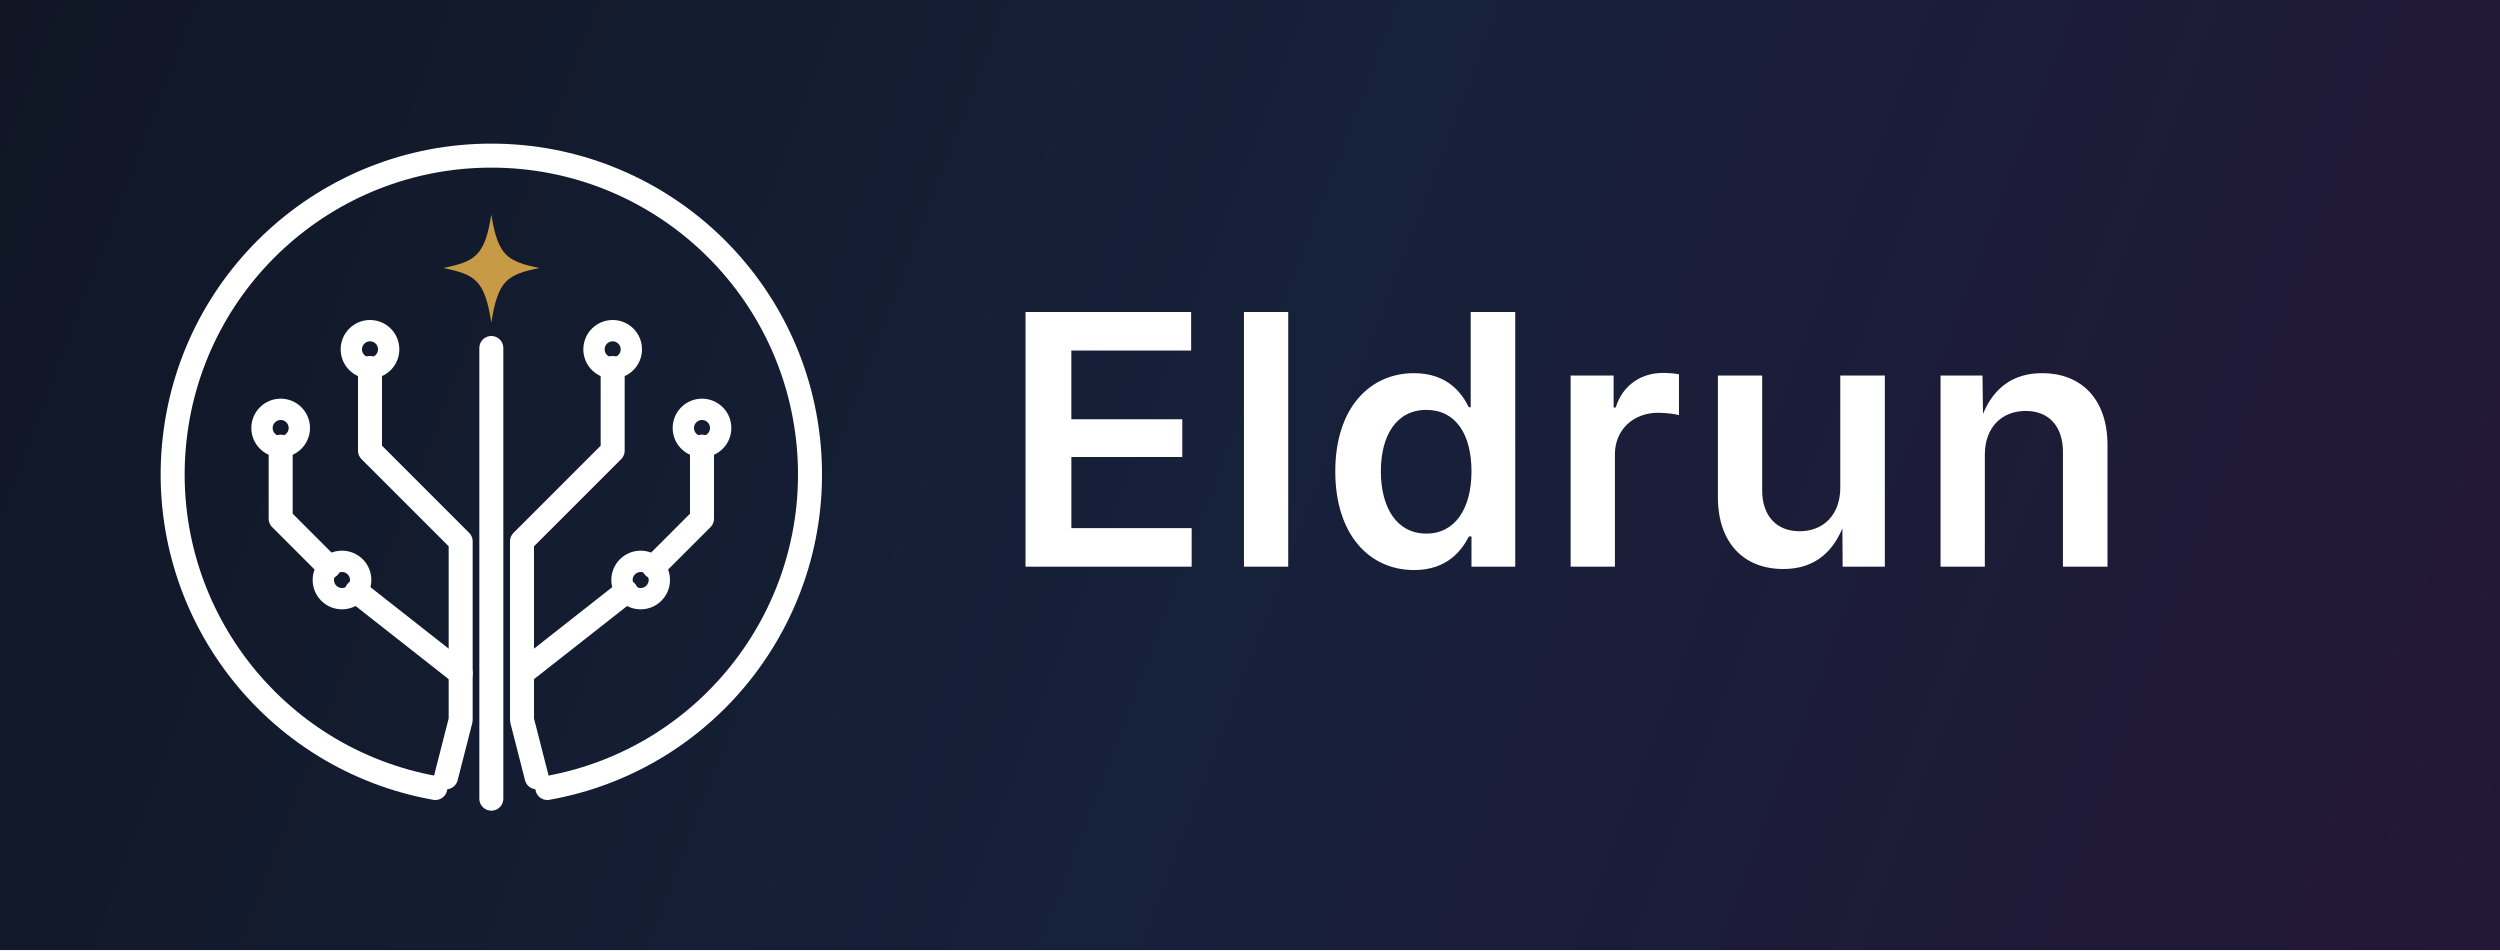
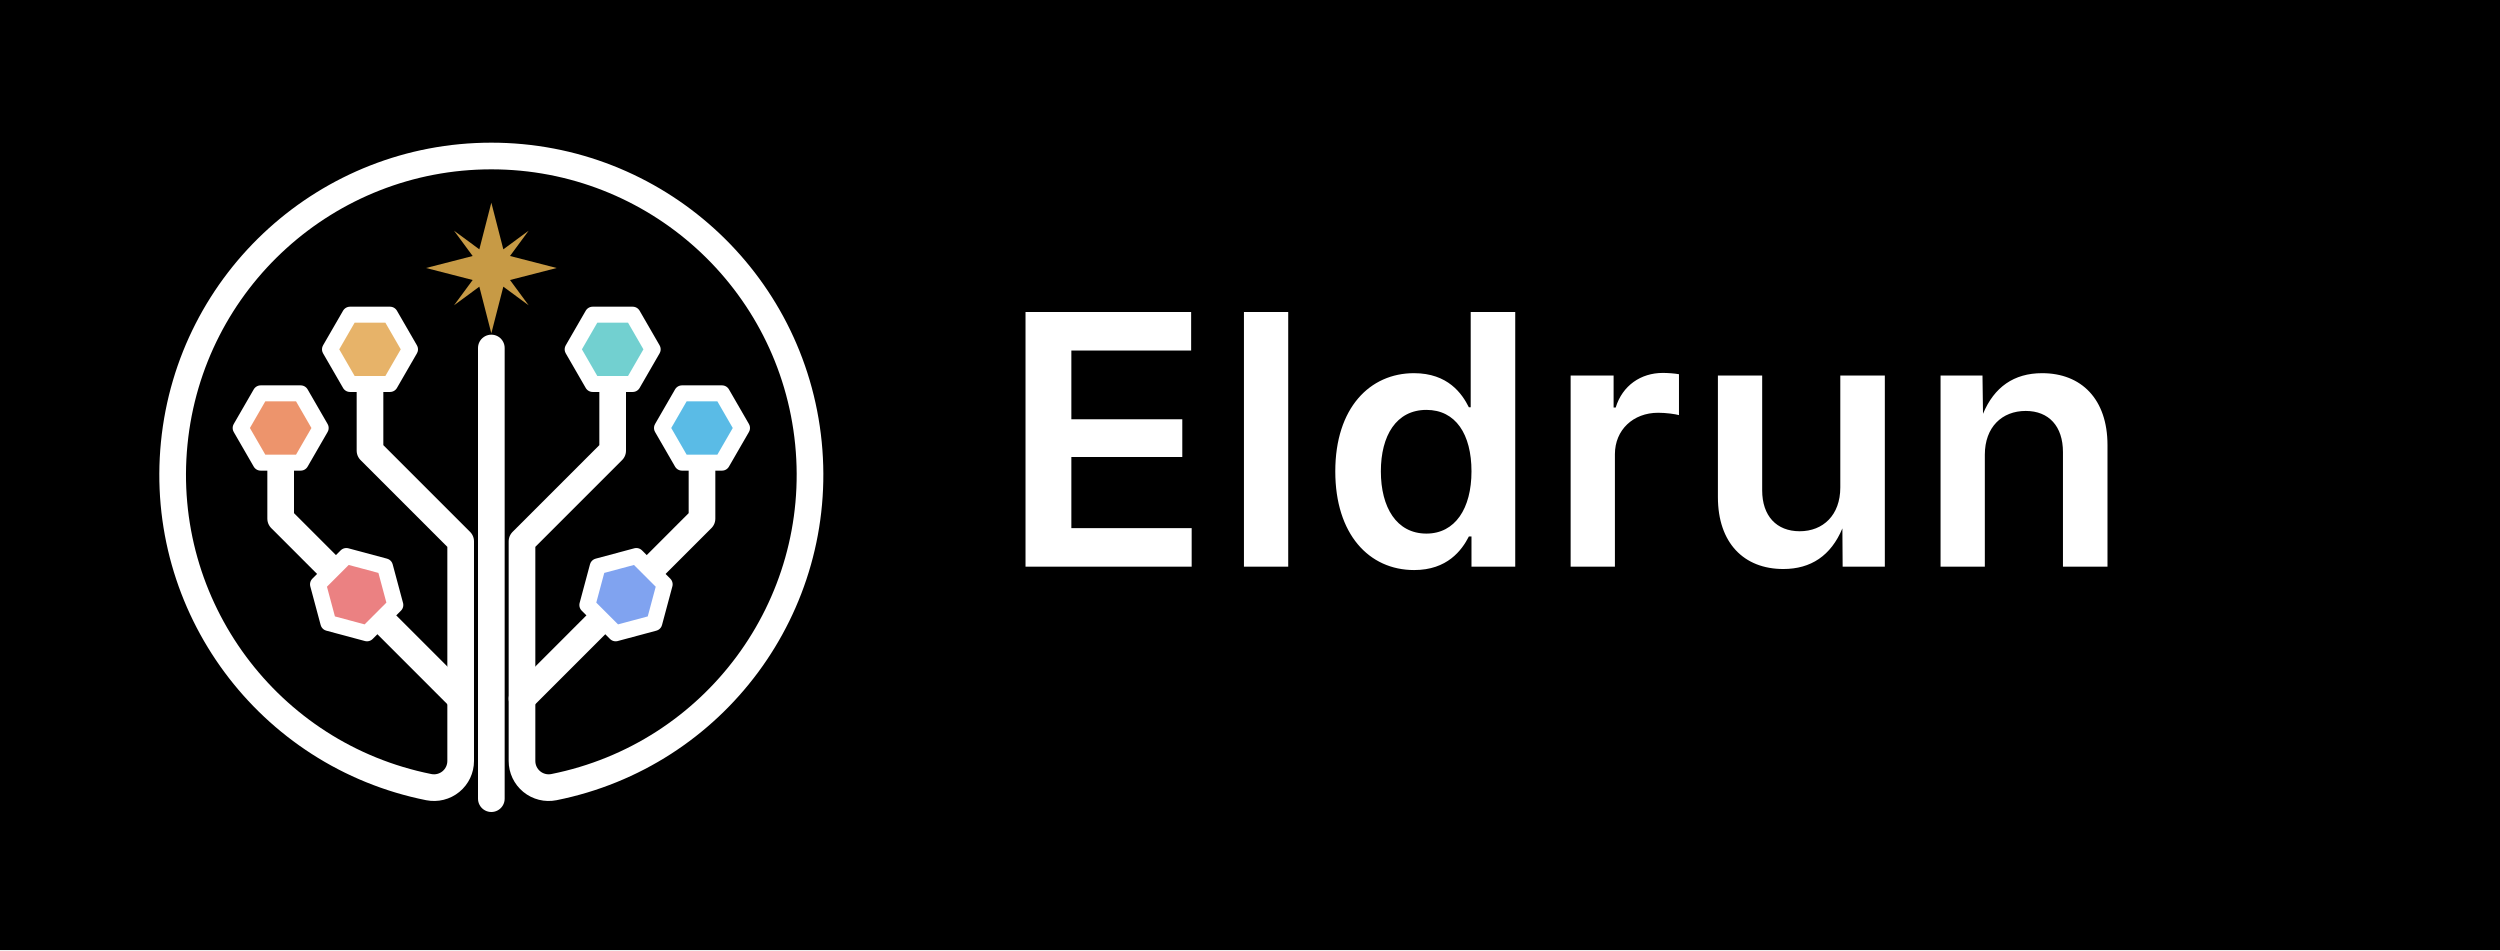
<svg xmlns="http://www.w3.org/2000/svg" width="150" height="57" viewBox="0 0 150 57" fill="none" role="img" aria-label="Eldrun">
-   <defs>
-     <linearGradient id="eldrun-coaster" x1="0" y1="0" x2="150" y2="57" gradientUnits="userSpaceOnUse">
-       <stop offset="0" stop-color="#101624" />
-       <stop offset="0.5" stop-color="#16213a" />
-       <stop offset="1" stop-color="#241735" />
-     </linearGradient>
-   </defs>
-   <rect x="0" y="0" width="150" height="57" fill="url(#eldrun-coaster)" />
+   <rect x="0" y="0" width="150" height="57" fill="#000000" />
  <g transform="translate(9,8) scale(0.08)">
    <g stroke="#FFFFFF" stroke-linecap="round" stroke-linejoin="round" fill="none">
-       <path d="M 214 491 A 239 239 0 1 1 298 491" stroke-width="18" />
-       <path d="M 256 161 L 256 499" stroke-width="18" />
-       <path d="M 165 176 L 165 238 L 233 306 L 233 440 L 222 483" stroke-width="18" />
-       <path d="M 98 235 L 98 289 L 134.1 325.1 M 155 343.7 L 233 405" stroke-width="18" />
-       <circle cx="165" cy="162" r="14" stroke-width="16" />
-       <circle cx="98" cy="221" r="14" stroke-width="16" />
-       <circle cx="144" cy="335" r="14" stroke-width="16" />
-       <path d="M 347 176 L 347 238 L 279 306 L 279 440 L 290 483" stroke-width="18" />
-       <path d="M 414 235 L 414 289 L 377.9 325.1 M 357 343.7 L 279 405" stroke-width="18" />
-       <circle cx="347" cy="162" r="14" stroke-width="16" />
-       <circle cx="414" cy="221" r="14" stroke-width="16" />
-       <circle cx="368" cy="335" r="14" stroke-width="16" />
+       <path d="M 165 190 L 165 238 L 233 306 L 233 470.74 A 20 20 0 0 1 209.07 490.35 A 239 239 0 1 1 302.93 490.35 A 20 20 0 0 1 279 470.74 L 279 306 L 347 238 L 347 190" stroke-width="20" />
+       <path d="M 256 161 L 256 499" stroke-width="20" />
+       <path d="M 98 249 L 98 289 L 135.2 326.2 M 174.8 365.8 L 233 424" stroke-width="20" />
+       <path d="M 195 162 L 180 187.98 L 150 187.98 L 135 162 L 150 136.02 L 180 136.02 Z" fill="#E7B369" stroke-width="12" />
+       <path d="M 128 221 L 113 246.98 L 83 246.98 L 68 221 L 83 195.02 L 113 195.02 Z" fill="#ED946C" stroke-width="12" />
+       <path d="M 183.98 353.76 L 162.76 374.98 L 133.79 367.21 L 126.02 338.24 L 147.24 317.02 L 176.21 324.79 Z" fill="#EB8182" stroke-width="12" />
+       <path d="M 414 249 L 414 289 L 376.8 326.2 M 337.2 365.8 L 279 424" stroke-width="20" />
+       <path d="M 377 162 L 362 187.98 L 332 187.98 L 317 162 L 332 136.02 L 362 136.02 Z" fill="#72D0D0" stroke-width="12" />
+       <path d="M 444 221 L 429 246.98 L 399 246.98 L 384 221 L 399 195.02 L 429 195.02 Z" fill="#5ABBE6" stroke-width="12" />
+       <path d="M 385.98 338.24 L 378.21 367.21 L 349.24 374.98 L 328.02 353.76 L 335.79 324.79 L 364.76 317.02 Z" fill="#80A3F0" stroke-width="12" />
    </g>
-     <path d="M 256 61 C 261 92 268 96 292 101 C 268 106 261 110 256 142 C 251 110 244 106 220 101 C 244 96 251 92 256 61 Z" fill="#C79A45" />
+     <path d="M 256 52 L 265 87 L 284 73 L 270 92 L 305 101 L 270 110 L 284 129 L 265 115 L 256 150 L 247 115 L 228 129 L 242 110 L 207 101 L 242 92 L 228 73 L 247 87 Z" fill="#C79A45" />
  </g>
  <text x="60" y="34" font-family="Inter, 'DejaVu Sans', sans-serif" font-size="21" font-weight="600" fill="#FFFFFF" letter-spacing="0.5">Eldrun</text>
</svg>
